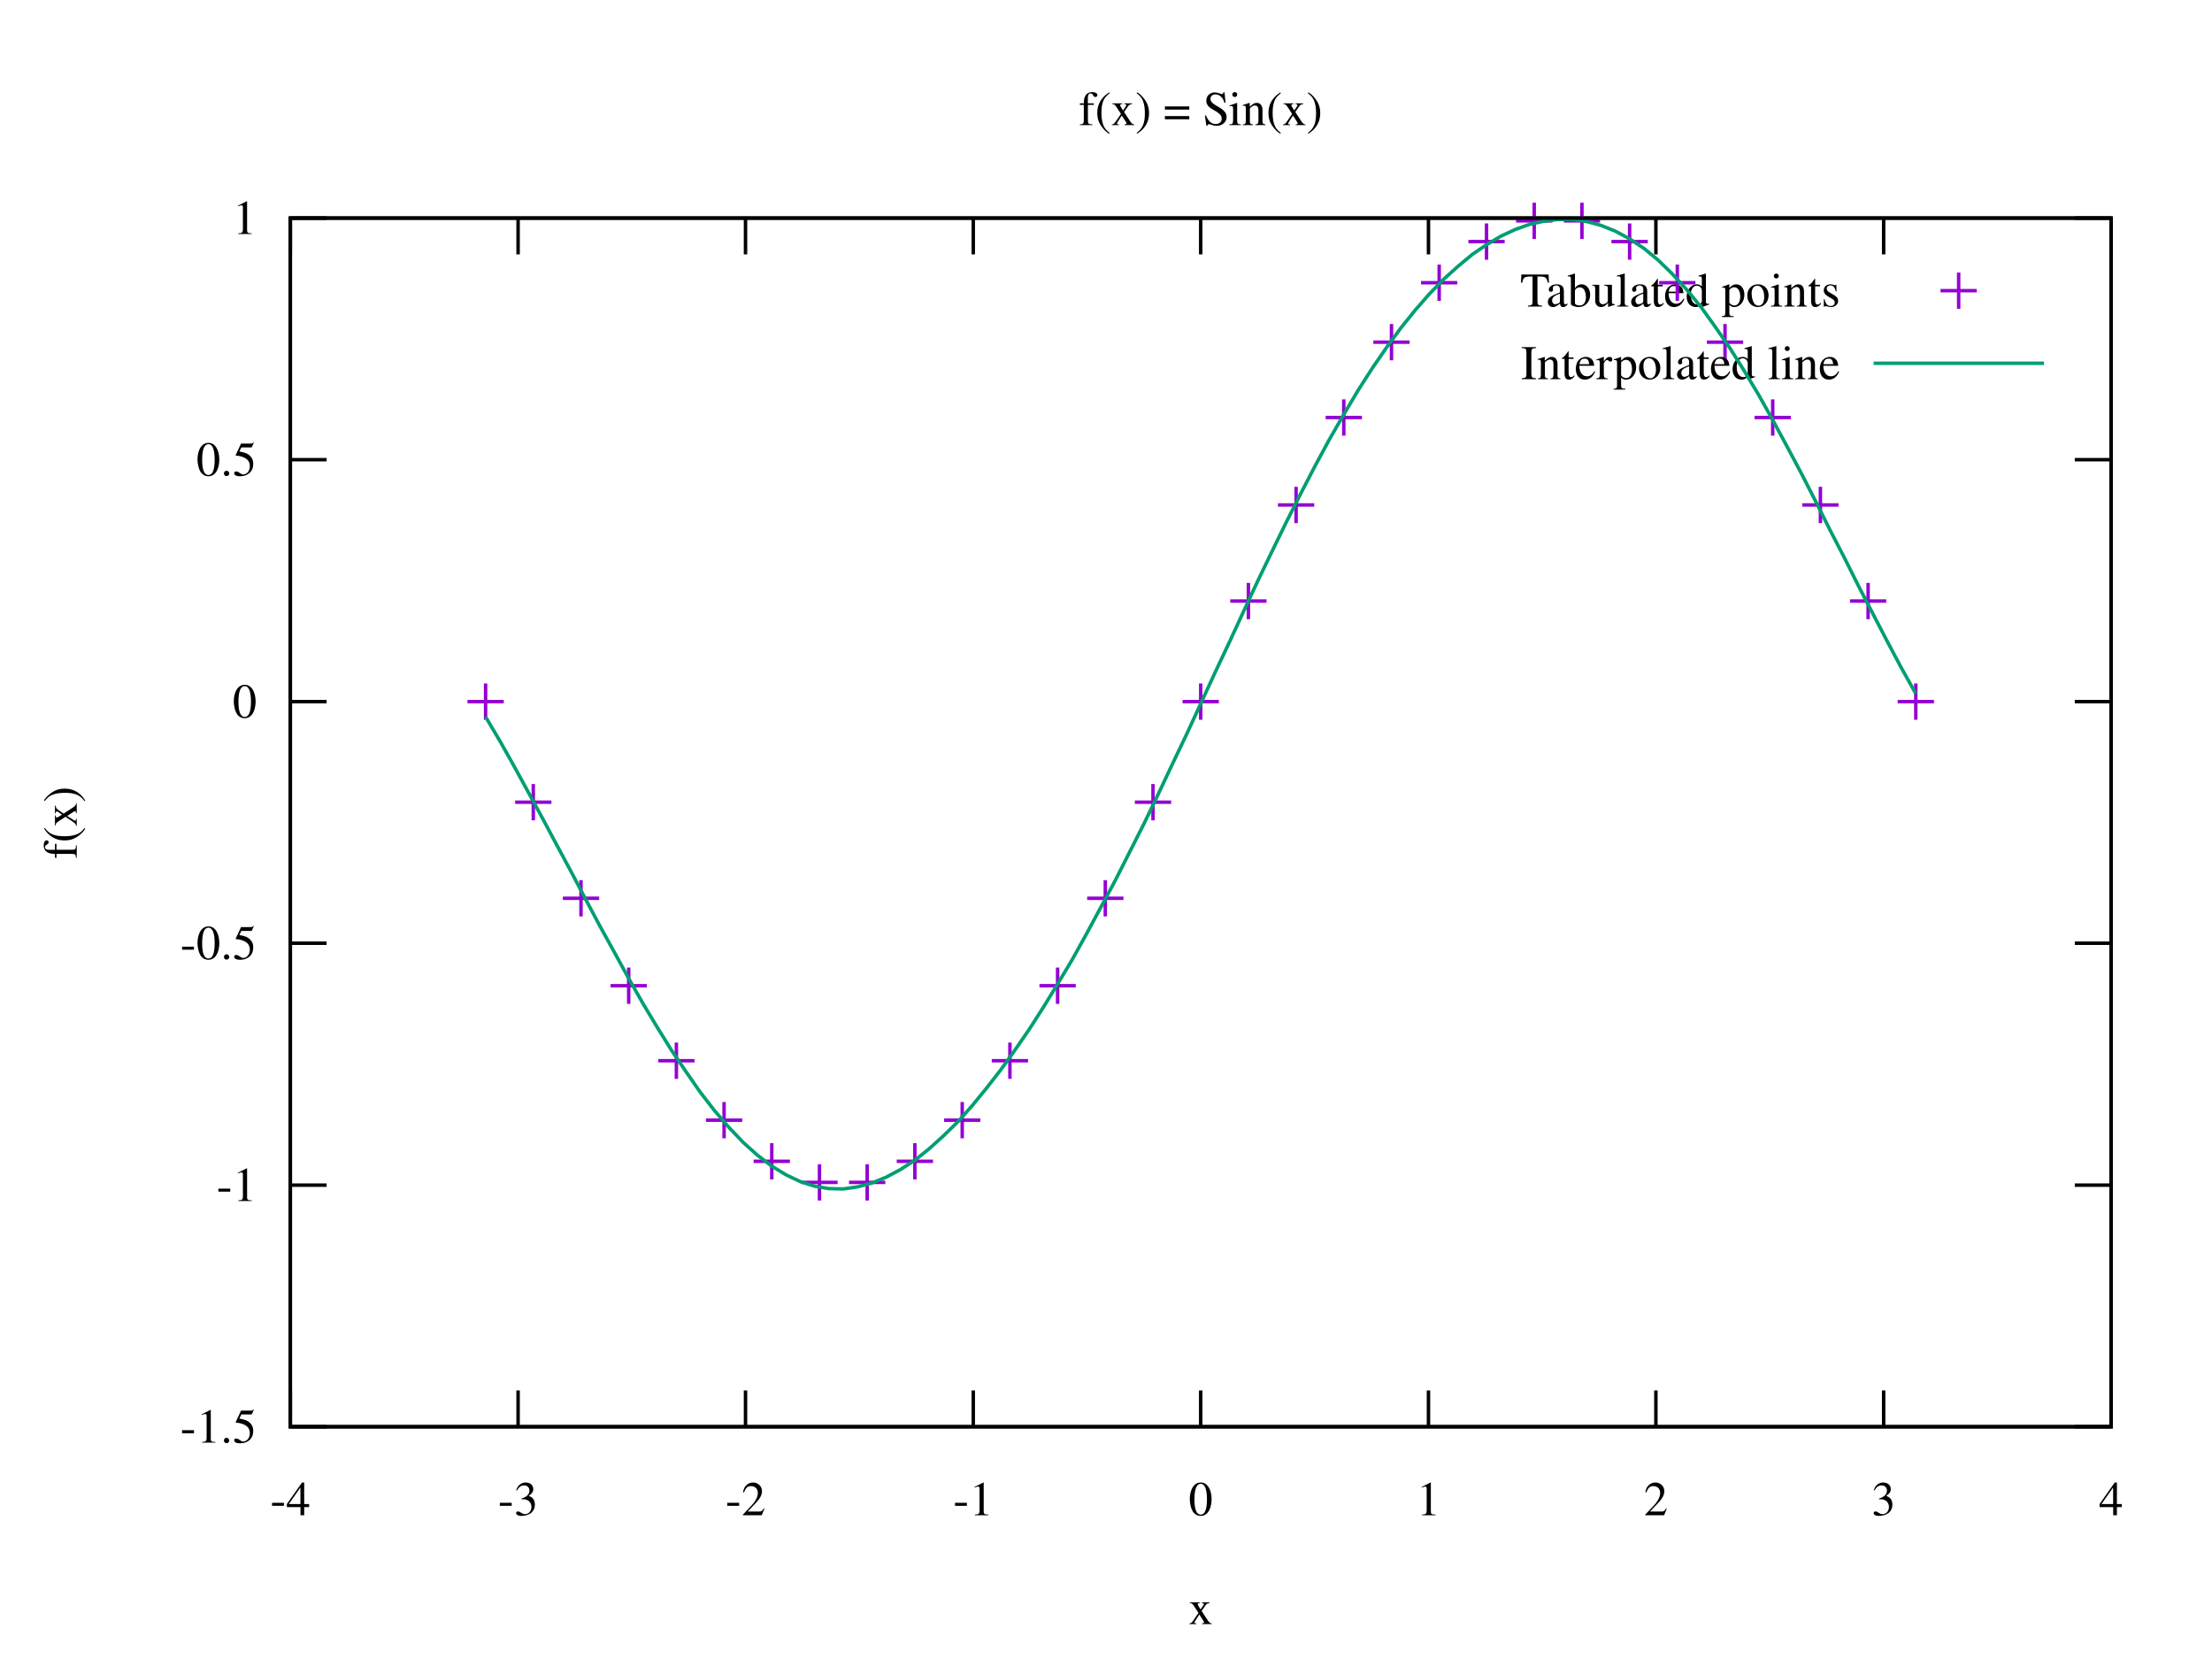
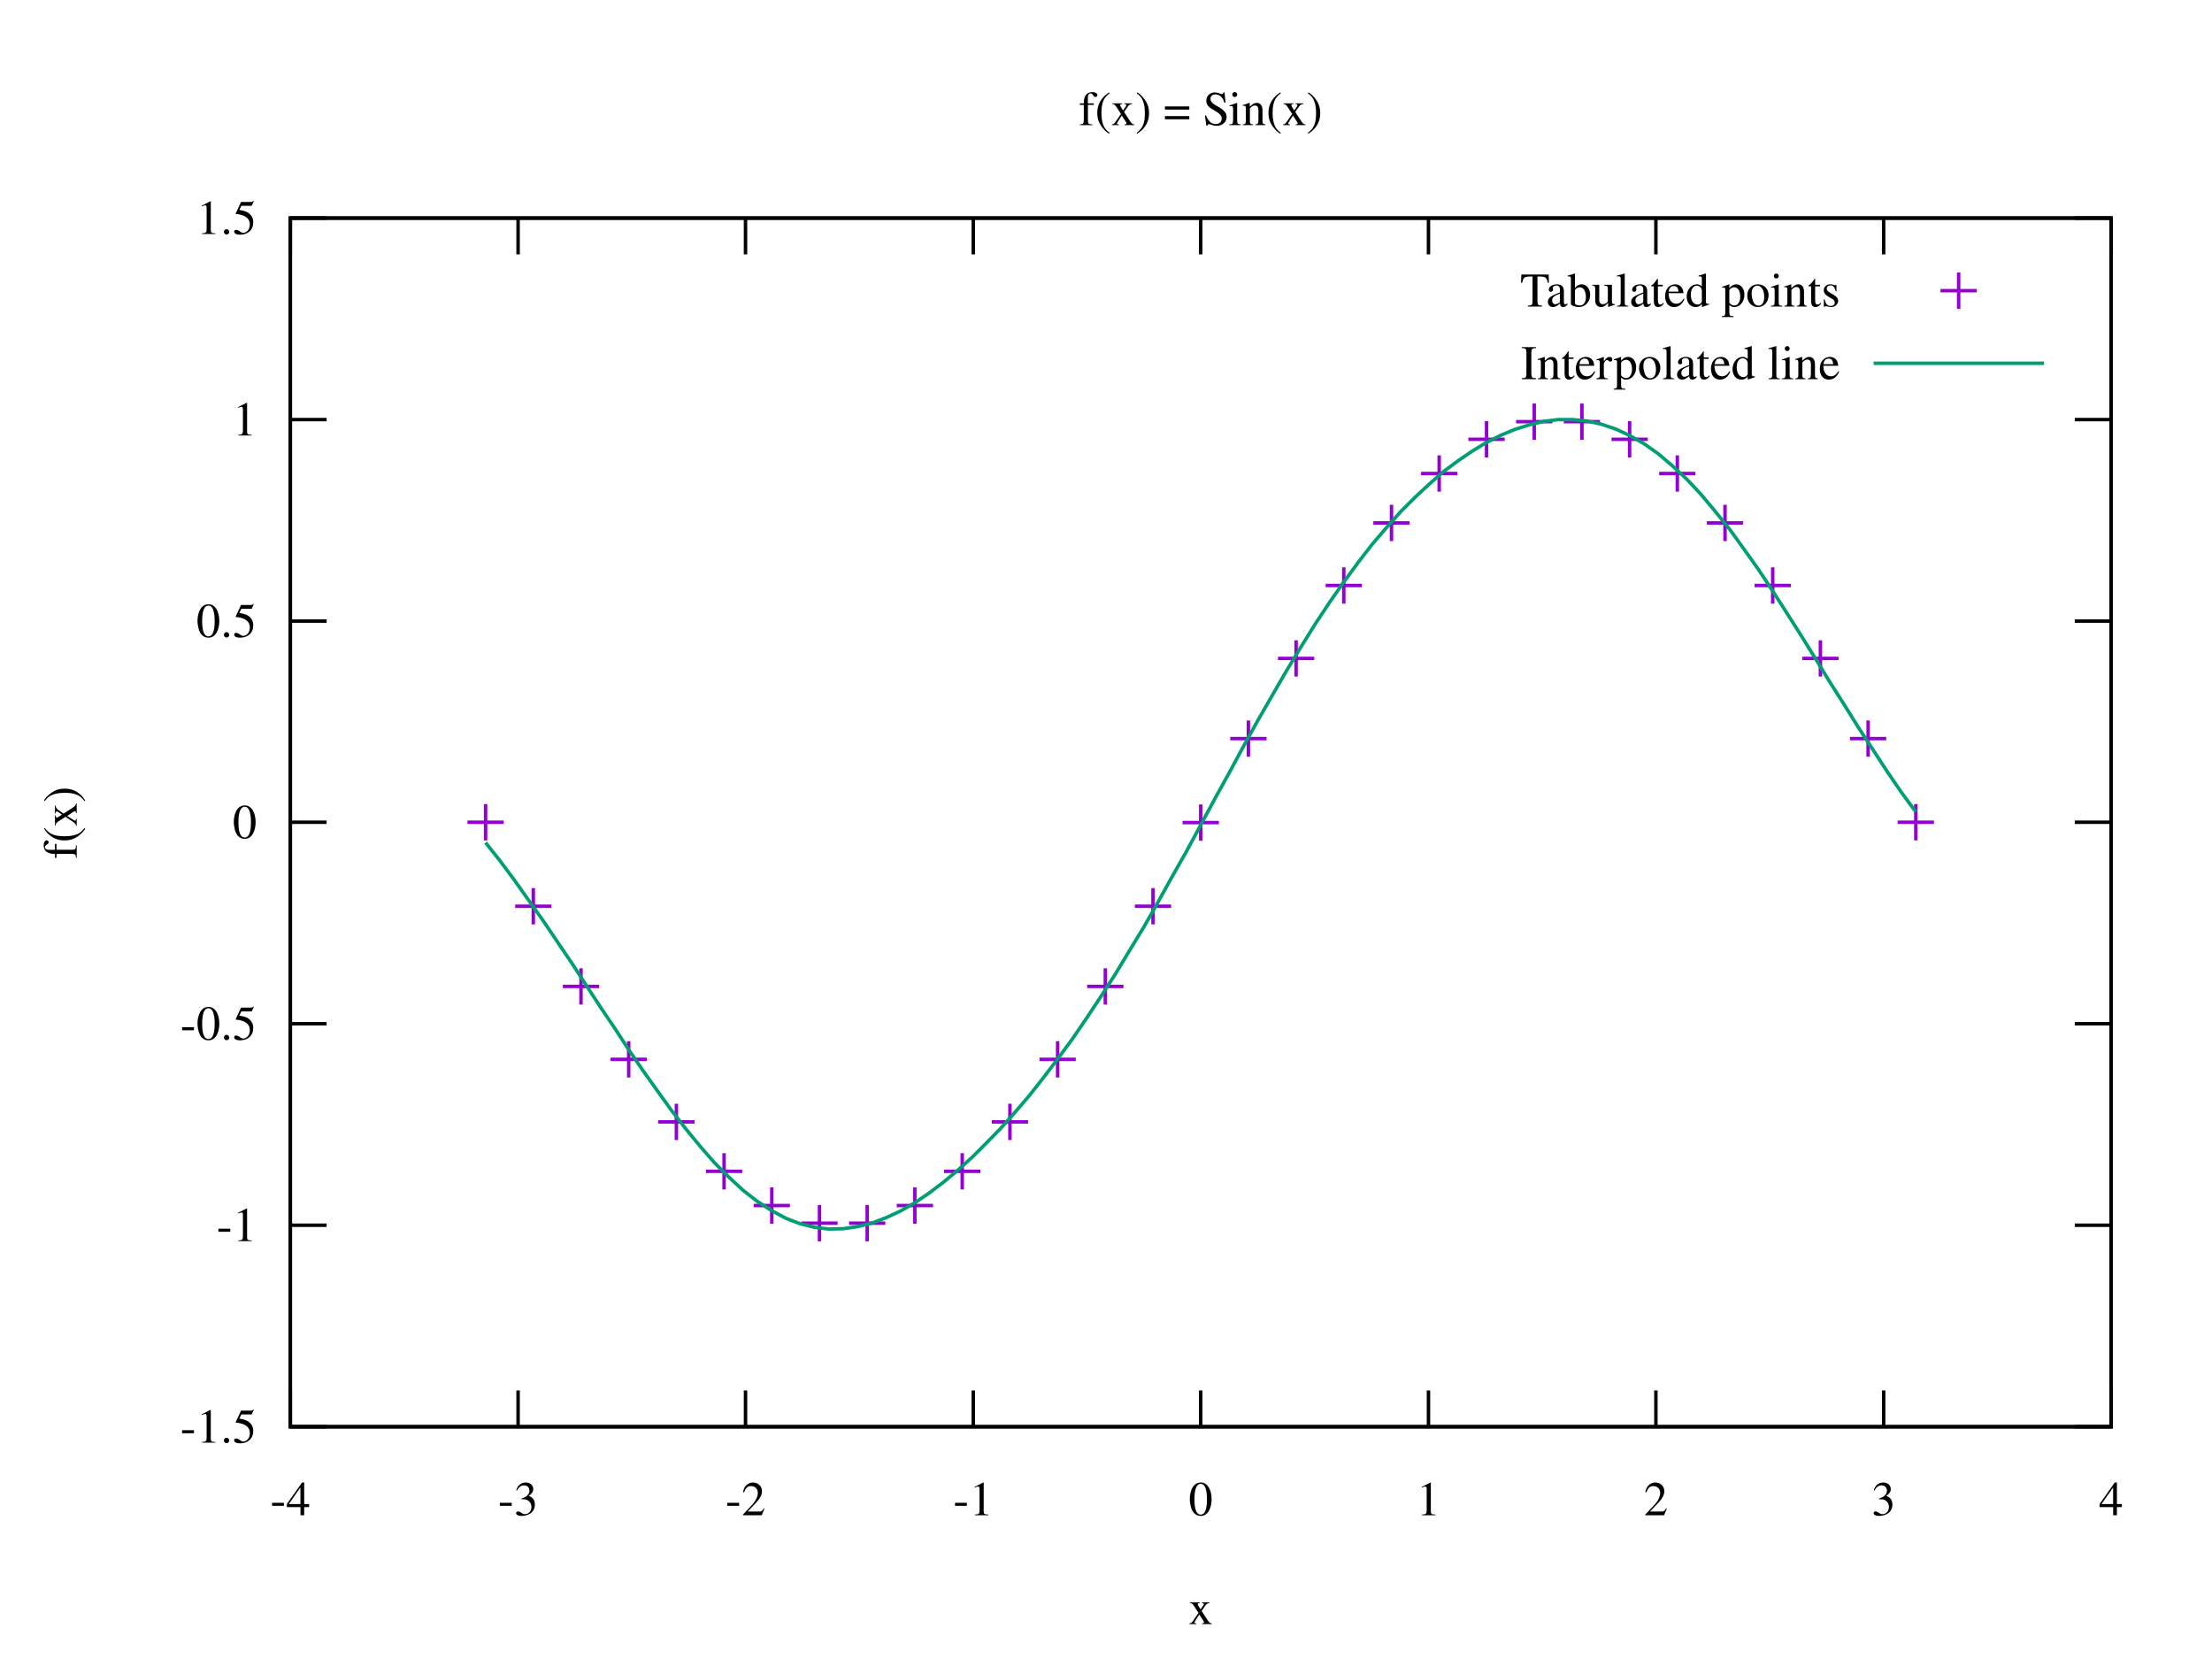
<svg xmlns="http://www.w3.org/2000/svg" xmlns:xlink="http://www.w3.org/1999/xlink" width="640" height="480" viewBox="0 0 640 480">
  <g id="gnuplot_canvas">
    <rect x="0" y="0" width="640" height="480" fill="#ffffff" />
    <defs>
      <circle id="gpDot" r="0.5" stroke-width="0.5" stroke="currentColor" />
      <path id="gpPt0" stroke-width="0.190" stroke="currentColor" d="M-1,0 h2 M0,-1 v2" />
      <path id="gpPt1" stroke-width="0.190" stroke="currentColor" d="M-1,-1 L1,1 M1,-1 L-1,1" />
      <path id="gpPt2" stroke-width="0.190" stroke="currentColor" d="M-1,0 L1,0 M0,-1 L0,1 M-1,-1 L1,1 M-1,1 L1,-1" />
      <rect id="gpPt3" stroke-width="0.190" stroke="currentColor" x="-1" y="-1" width="2" height="2" />
      <rect id="gpPt4" stroke-width="0.190" stroke="currentColor" fill="currentColor" x="-1" y="-1" width="2" height="2" />
      <circle id="gpPt5" stroke-width="0.190" stroke="currentColor" cx="0" cy="0" r="1" />
      <use xlink:href="#gpPt5" id="gpPt6" fill="currentColor" stroke="none" />
      <path id="gpPt7" stroke-width="0.190" stroke="currentColor" d="M0,-1.33 L-1.33,0.67 L1.33,0.67 z" />
      <use xlink:href="#gpPt7" id="gpPt8" fill="currentColor" stroke="none" />
      <use xlink:href="#gpPt7" id="gpPt9" stroke="currentColor" transform="rotate(180)" />
      <use xlink:href="#gpPt9" id="gpPt10" fill="currentColor" stroke="none" />
      <use xlink:href="#gpPt3" id="gpPt11" stroke="currentColor" transform="rotate(45)" />
      <use xlink:href="#gpPt11" id="gpPt12" fill="currentColor" stroke="none" />
      <path id="gpPt13" stroke-width="0.190" stroke="currentColor" d="M0,1.330 L1.265,0.411 L0.782,-1.067 L-0.782,-1.076 L-1.265,0.411 z" />
      <use xlink:href="#gpPt13" id="gpPt14" fill="currentColor" stroke="none" />
      <filter id="textbox" filterUnits="objectBoundingBox" x="0" y="0" height="1" width="1">
        <feFlood flood-color="#FFFFFF" flood-opacity="1" result="bgnd" />
        <feComposite in="SourceGraphic" in2="bgnd" operator="atop" />
      </filter>
      <filter id="greybox" filterUnits="objectBoundingBox" x="0" y="0" height="1" width="1">
        <feFlood flood-color="lightgrey" flood-opacity="1" result="grey" />
        <feComposite in="SourceGraphic" in2="grey" operator="atop" />
      </filter>
    </defs>
    <g fill="none" color="#FFFFFF" stroke="currentColor" stroke-width="1.00" stroke-linecap="butt" stroke-linejoin="miter">
</g>
    <g fill="none" color="black" stroke="currentColor" stroke-width="1.00" stroke-linecap="butt" stroke-linejoin="miter">
      <path stroke="black" d="M84.0,412.8 L94.5,412.8 M610.8,412.8 L600.3,412.8  " />
      <g transform="translate(74.3,417.4)" stroke="none" fill="black" font-family="times" font-size="14.00" text-anchor="end">
        <text>
          <tspan font-family="times">-1.5</tspan>
        </text>
      </g>
    </g>
    <g fill="none" color="black" stroke="currentColor" stroke-width="1.00" stroke-linecap="butt" stroke-linejoin="miter">
-       <path stroke="black" d="M84.0,342.9 L94.5,342.9 M610.8,342.9 L600.3,342.9  " />
-       <g transform="translate(74.3,347.5)" stroke="none" fill="black" font-family="times" font-size="14.00" text-anchor="end">
+       <path stroke="black" d="M84.0,354.5 L94.5,354.5 M610.8,354.5 L600.3,354.5  " />
+       <g transform="translate(74.3,359.1)" stroke="none" fill="black" font-family="times" font-size="14.00" text-anchor="end">
        <text>
          <tspan font-family="times">-1</tspan>
        </text>
      </g>
    </g>
    <g fill="none" color="black" stroke="currentColor" stroke-width="1.00" stroke-linecap="butt" stroke-linejoin="miter">
-       <path stroke="black" d="M84.0,272.9 L94.5,272.9 M610.8,272.9 L600.3,272.9  " />
-       <g transform="translate(74.3,277.5)" stroke="none" fill="black" font-family="times" font-size="14.00" text-anchor="end">
+       <path stroke="black" d="M84.0,296.2 L94.5,296.2 M610.8,296.2 L600.3,296.2  " />
+       <g transform="translate(74.3,300.8)" stroke="none" fill="black" font-family="times" font-size="14.00" text-anchor="end">
        <text>
          <tspan font-family="times">-0.5</tspan>
        </text>
      </g>
    </g>
    <g fill="none" color="black" stroke="currentColor" stroke-width="1.00" stroke-linecap="butt" stroke-linejoin="miter">
-       <path stroke="black" d="M84.0,203.0 L94.5,203.0 M610.8,203.0 L600.3,203.0  " />
-       <g transform="translate(74.3,207.6)" stroke="none" fill="black" font-family="times" font-size="14.00" text-anchor="end">
+       <path stroke="black" d="M84.0,237.9 L94.5,237.9 M610.8,237.9 L600.3,237.9  " />
+       <g transform="translate(74.3,242.5)" stroke="none" fill="black" font-family="times" font-size="14.00" text-anchor="end">
        <text>
          <tspan font-family="times"> 0</tspan>
        </text>
      </g>
    </g>
    <g fill="none" color="black" stroke="currentColor" stroke-width="1.00" stroke-linecap="butt" stroke-linejoin="miter">
-       <path stroke="black" d="M84.0,133.0 L94.5,133.0 M610.8,133.0 L600.3,133.0  " />
-       <g transform="translate(74.3,137.6)" stroke="none" fill="black" font-family="times" font-size="14.00" text-anchor="end">
+       <path stroke="black" d="M84.0,179.7 L94.5,179.7 M610.8,179.7 L600.3,179.7  " />
+       <g transform="translate(74.3,184.3)" stroke="none" fill="black" font-family="times" font-size="14.00" text-anchor="end">
        <text>
          <tspan font-family="times"> 0.5</tspan>
+         </text>
+       </g>
+     </g>
+     <g fill="none" color="black" stroke="currentColor" stroke-width="1.00" stroke-linecap="butt" stroke-linejoin="miter">
+       <path stroke="black" d="M84.0,121.4 L94.5,121.4 M610.8,121.4 L600.3,121.4  " />
+       <g transform="translate(74.3,126.0)" stroke="none" fill="black" font-family="times" font-size="14.00" text-anchor="end">
+         <text>
+           <tspan font-family="times"> 1</tspan>
        </text>
      </g>
    </g>
    <g fill="none" color="black" stroke="currentColor" stroke-width="1.00" stroke-linecap="butt" stroke-linejoin="miter">
      <path stroke="black" d="M84.0,63.1 L94.5,63.1 M610.8,63.1 L600.3,63.1  " />
      <g transform="translate(74.3,67.7)" stroke="none" fill="black" font-family="times" font-size="14.00" text-anchor="end">
        <text>
-           <tspan font-family="times"> 1</tspan>
+           <tspan font-family="times"> 1.5</tspan>
        </text>
      </g>
    </g>
    <g fill="none" color="black" stroke="currentColor" stroke-width="1.00" stroke-linecap="butt" stroke-linejoin="miter">
      <path stroke="black" d="M84.0,412.8 L84.0,402.3 M84.0,63.1 L84.0,73.6  " />
      <g transform="translate(84.0,438.4)" stroke="none" fill="black" font-family="times" font-size="14.00" text-anchor="middle">
        <text>
          <tspan font-family="times">-4</tspan>
        </text>
      </g>
    </g>
    <g fill="none" color="black" stroke="currentColor" stroke-width="1.00" stroke-linecap="butt" stroke-linejoin="miter">
      <path stroke="black" d="M149.9,412.8 L149.9,402.3 M149.9,63.1 L149.9,73.6  " />
      <g transform="translate(149.9,438.4)" stroke="none" fill="black" font-family="times" font-size="14.00" text-anchor="middle">
        <text>
          <tspan font-family="times">-3</tspan>
        </text>
      </g>
    </g>
    <g fill="none" color="black" stroke="currentColor" stroke-width="1.00" stroke-linecap="butt" stroke-linejoin="miter">
      <path stroke="black" d="M215.7,412.8 L215.7,402.3 M215.7,63.1 L215.7,73.6  " />
      <g transform="translate(215.7,438.4)" stroke="none" fill="black" font-family="times" font-size="14.00" text-anchor="middle">
        <text>
          <tspan font-family="times">-2</tspan>
        </text>
      </g>
    </g>
    <g fill="none" color="black" stroke="currentColor" stroke-width="1.00" stroke-linecap="butt" stroke-linejoin="miter">
      <path stroke="black" d="M281.6,412.8 L281.6,402.3 M281.6,63.1 L281.6,73.6  " />
      <g transform="translate(281.6,438.4)" stroke="none" fill="black" font-family="times" font-size="14.00" text-anchor="middle">
        <text>
          <tspan font-family="times">-1</tspan>
        </text>
      </g>
    </g>
    <g fill="none" color="black" stroke="currentColor" stroke-width="1.00" stroke-linecap="butt" stroke-linejoin="miter">
      <path stroke="black" d="M347.4,412.8 L347.4,402.3 M347.4,63.1 L347.4,73.6  " />
      <g transform="translate(347.4,438.4)" stroke="none" fill="black" font-family="times" font-size="14.00" text-anchor="middle">
        <text>
          <tspan font-family="times"> 0</tspan>
        </text>
      </g>
    </g>
    <g fill="none" color="black" stroke="currentColor" stroke-width="1.00" stroke-linecap="butt" stroke-linejoin="miter">
      <path stroke="black" d="M413.3,412.8 L413.3,402.3 M413.3,63.1 L413.3,73.6  " />
      <g transform="translate(413.3,438.4)" stroke="none" fill="black" font-family="times" font-size="14.00" text-anchor="middle">
        <text>
          <tspan font-family="times"> 1</tspan>
        </text>
      </g>
    </g>
    <g fill="none" color="black" stroke="currentColor" stroke-width="1.00" stroke-linecap="butt" stroke-linejoin="miter">
      <path stroke="black" d="M479.1,412.8 L479.1,402.3 M479.1,63.1 L479.1,73.6  " />
      <g transform="translate(479.1,438.4)" stroke="none" fill="black" font-family="times" font-size="14.00" text-anchor="middle">
        <text>
          <tspan font-family="times"> 2</tspan>
        </text>
      </g>
    </g>
    <g fill="none" color="black" stroke="currentColor" stroke-width="1.00" stroke-linecap="butt" stroke-linejoin="miter">
      <path stroke="black" d="M545.0,412.8 L545.0,402.3 M545.0,63.1 L545.0,73.6  " />
      <g transform="translate(545.0,438.4)" stroke="none" fill="black" font-family="times" font-size="14.00" text-anchor="middle">
        <text>
          <tspan font-family="times"> 3</tspan>
        </text>
      </g>
    </g>
    <g fill="none" color="black" stroke="currentColor" stroke-width="1.00" stroke-linecap="butt" stroke-linejoin="miter">
      <path stroke="black" d="M610.8,412.8 L610.8,402.3 M610.8,63.1 L610.8,73.6  " />
      <g transform="translate(610.8,438.4)" stroke="none" fill="black" font-family="times" font-size="14.00" text-anchor="middle">
        <text>
          <tspan font-family="times"> 4</tspan>
        </text>
      </g>
    </g>
    <g fill="none" color="black" stroke="currentColor" stroke-width="1.00" stroke-linecap="butt" stroke-linejoin="miter">
</g>
    <g fill="none" color="black" stroke="currentColor" stroke-width="1.00" stroke-linecap="butt" stroke-linejoin="miter">
      <path stroke="black" d="M84.0,63.1 L84.0,412.8 L610.8,412.8 L610.8,63.1 L84.0,63.1 Z  " />
    </g>
    <g fill="none" color="black" stroke="currentColor" stroke-width="1.00" stroke-linecap="butt" stroke-linejoin="miter">
      <g transform="translate(22.2,238.0) rotate(270)" stroke="none" fill="black" font-family="times" font-size="14.00" text-anchor="middle">
        <text>
          <tspan font-family="times">f(x)</tspan>
        </text>
      </g>
    </g>
    <g fill="none" color="black" stroke="currentColor" stroke-width="1.00" stroke-linecap="butt" stroke-linejoin="miter">
      <g transform="translate(347.4,469.9)" stroke="none" fill="black" font-family="times" font-size="14.00" text-anchor="middle">
        <text>
          <tspan font-family="times">x</tspan>
        </text>
      </g>
    </g>
    <g fill="none" color="black" stroke="currentColor" stroke-width="1.00" stroke-linecap="butt" stroke-linejoin="miter">
      <g transform="translate(347.4,36.2)" stroke="none" fill="black" font-family="times" font-size="14.00" text-anchor="middle">
        <text>
          <tspan font-family="times">f(x) = Sin(x)</tspan>
        </text>
      </g>
    </g>
    <g fill="none" color="black" stroke="currentColor" stroke-width="1.00" stroke-linecap="butt" stroke-linejoin="miter">
</g>
    <g id="gnuplot_plot_1">
      <g fill="none" color="black" stroke="currentColor" stroke-width="1.00" stroke-linecap="butt" stroke-linejoin="miter">
        <g transform="translate(532.4,88.7)" stroke="none" fill="black" font-family="times" font-size="14.00" text-anchor="end">
          <text>
            <tspan font-family="times">Tabulated points</tspan>
          </text>
        </g>
      </g>
      <g fill="none" color="black" stroke="currentColor" stroke-width="1.00" stroke-linecap="butt" stroke-linejoin="miter">
-         <use xlink:href="#gpPt0" transform="translate(140.5,203.0) scale(5.25)" color="rgb(148,   0, 211)" />
-         <use xlink:href="#gpPt0" transform="translate(154.3,232.1) scale(5.25)" color="rgb(148,   0, 211)" />
-         <use xlink:href="#gpPt0" transform="translate(168.1,259.9) scale(5.25)" color="rgb(148,   0, 211)" />
-         <use xlink:href="#gpPt0" transform="translate(181.9,285.2) scale(5.25)" color="rgb(148,   0, 211)" />
-         <use xlink:href="#gpPt0" transform="translate(195.7,306.9) scale(5.25)" color="rgb(148,   0, 211)" />
-         <use xlink:href="#gpPt0" transform="translate(209.5,324.1) scale(5.25)" color="rgb(148,   0, 211)" />
-         <use xlink:href="#gpPt0" transform="translate(223.3,336.0) scale(5.25)" color="rgb(148,   0, 211)" />
-         <use xlink:href="#gpPt0" transform="translate(237.1,342.1) scale(5.25)" color="rgb(148,   0, 211)" />
-         <use xlink:href="#gpPt0" transform="translate(250.9,342.1) scale(5.25)" color="rgb(148,   0, 211)" />
-         <use xlink:href="#gpPt0" transform="translate(264.7,336.0) scale(5.25)" color="rgb(148,   0, 211)" />
-         <use xlink:href="#gpPt0" transform="translate(278.4,324.1) scale(5.25)" color="rgb(148,   0, 211)" />
-         <use xlink:href="#gpPt0" transform="translate(292.2,306.9) scale(5.25)" color="rgb(148,   0, 211)" />
-         <use xlink:href="#gpPt0" transform="translate(306.0,285.2) scale(5.25)" color="rgb(148,   0, 211)" />
-         <use xlink:href="#gpPt0" transform="translate(319.8,259.9) scale(5.25)" color="rgb(148,   0, 211)" />
-         <use xlink:href="#gpPt0" transform="translate(333.6,232.1) scale(5.25)" color="rgb(148,   0, 211)" />
-         <use xlink:href="#gpPt0" transform="translate(347.4,203.0) scale(5.25)" color="rgb(148,   0, 211)" />
-         <use xlink:href="#gpPt0" transform="translate(361.2,173.9) scale(5.25)" color="rgb(148,   0, 211)" />
-         <use xlink:href="#gpPt0" transform="translate(375.0,146.1) scale(5.25)" color="rgb(148,   0, 211)" />
-         <use xlink:href="#gpPt0" transform="translate(388.8,120.8) scale(5.25)" color="rgb(148,   0, 211)" />
-         <use xlink:href="#gpPt0" transform="translate(402.6,99.0) scale(5.25)" color="rgb(148,   0, 211)" />
-         <use xlink:href="#gpPt0" transform="translate(416.4,81.8) scale(5.25)" color="rgb(148,   0, 211)" />
-         <use xlink:href="#gpPt0" transform="translate(430.1,69.9) scale(5.25)" color="rgb(148,   0, 211)" />
-         <use xlink:href="#gpPt0" transform="translate(443.9,63.9) scale(5.25)" color="rgb(148,   0, 211)" />
-         <use xlink:href="#gpPt0" transform="translate(457.7,63.9) scale(5.25)" color="rgb(148,   0, 211)" />
-         <use xlink:href="#gpPt0" transform="translate(471.5,69.9) scale(5.25)" color="rgb(148,   0, 211)" />
-         <use xlink:href="#gpPt0" transform="translate(485.3,81.8) scale(5.25)" color="rgb(148,   0, 211)" />
-         <use xlink:href="#gpPt0" transform="translate(499.1,99.0) scale(5.25)" color="rgb(148,   0, 211)" />
-         <use xlink:href="#gpPt0" transform="translate(512.9,120.8) scale(5.25)" color="rgb(148,   0, 211)" />
-         <use xlink:href="#gpPt0" transform="translate(526.7,146.1) scale(5.25)" color="rgb(148,   0, 211)" />
-         <use xlink:href="#gpPt0" transform="translate(540.5,173.9) scale(5.25)" color="rgb(148,   0, 211)" />
-         <use xlink:href="#gpPt0" transform="translate(554.3,203.0) scale(5.25)" color="rgb(148,   0, 211)" />
+         <use xlink:href="#gpPt0" transform="translate(140.5,237.9) scale(5.25)" color="rgb(148,   0, 211)" />
+         <use xlink:href="#gpPt0" transform="translate(154.3,262.2) scale(5.25)" color="rgb(148,   0, 211)" />
+         <use xlink:href="#gpPt0" transform="translate(168.1,285.4) scale(5.25)" color="rgb(148,   0, 211)" />
+         <use xlink:href="#gpPt0" transform="translate(181.9,306.5) scale(5.25)" color="rgb(148,   0, 211)" />
+         <use xlink:href="#gpPt0" transform="translate(195.7,324.6) scale(5.25)" color="rgb(148,   0, 211)" />
+         <use xlink:href="#gpPt0" transform="translate(209.5,338.9) scale(5.25)" color="rgb(148,   0, 211)" />
+         <use xlink:href="#gpPt0" transform="translate(223.3,348.8) scale(5.25)" color="rgb(148,   0, 211)" />
+         <use xlink:href="#gpPt0" transform="translate(237.1,353.9) scale(5.25)" color="rgb(148,   0, 211)" />
+         <use xlink:href="#gpPt0" transform="translate(250.9,353.9) scale(5.25)" color="rgb(148,   0, 211)" />
+         <use xlink:href="#gpPt0" transform="translate(264.7,348.8) scale(5.25)" color="rgb(148,   0, 211)" />
+         <use xlink:href="#gpPt0" transform="translate(278.4,338.9) scale(5.25)" color="rgb(148,   0, 211)" />
+         <use xlink:href="#gpPt0" transform="translate(292.2,324.6) scale(5.25)" color="rgb(148,   0, 211)" />
+         <use xlink:href="#gpPt0" transform="translate(306.0,306.5) scale(5.25)" color="rgb(148,   0, 211)" />
+         <use xlink:href="#gpPt0" transform="translate(319.8,285.4) scale(5.25)" color="rgb(148,   0, 211)" />
+         <use xlink:href="#gpPt0" transform="translate(333.6,262.2) scale(5.25)" color="rgb(148,   0, 211)" />
+         <use xlink:href="#gpPt0" transform="translate(347.4,238.0) scale(5.25)" color="rgb(148,   0, 211)" />
+         <use xlink:href="#gpPt0" transform="translate(361.2,213.7) scale(5.25)" color="rgb(148,   0, 211)" />
+         <use xlink:href="#gpPt0" transform="translate(375.0,190.5) scale(5.25)" color="rgb(148,   0, 211)" />
+         <use xlink:href="#gpPt0" transform="translate(388.8,169.4) scale(5.25)" color="rgb(148,   0, 211)" />
+         <use xlink:href="#gpPt0" transform="translate(402.6,151.3) scale(5.25)" color="rgb(148,   0, 211)" />
+         <use xlink:href="#gpPt0" transform="translate(416.4,137.0) scale(5.25)" color="rgb(148,   0, 211)" />
+         <use xlink:href="#gpPt0" transform="translate(430.1,127.1) scale(5.25)" color="rgb(148,   0, 211)" />
+         <use xlink:href="#gpPt0" transform="translate(443.9,122.0) scale(5.25)" color="rgb(148,   0, 211)" />
+         <use xlink:href="#gpPt0" transform="translate(457.7,122.0) scale(5.25)" color="rgb(148,   0, 211)" />
+         <use xlink:href="#gpPt0" transform="translate(471.5,127.1) scale(5.25)" color="rgb(148,   0, 211)" />
+         <use xlink:href="#gpPt0" transform="translate(485.3,137.0) scale(5.25)" color="rgb(148,   0, 211)" />
+         <use xlink:href="#gpPt0" transform="translate(499.1,151.3) scale(5.25)" color="rgb(148,   0, 211)" />
+         <use xlink:href="#gpPt0" transform="translate(512.9,169.4) scale(5.25)" color="rgb(148,   0, 211)" />
+         <use xlink:href="#gpPt0" transform="translate(526.7,190.5) scale(5.25)" color="rgb(148,   0, 211)" />
+         <use xlink:href="#gpPt0" transform="translate(540.5,213.7) scale(5.25)" color="rgb(148,   0, 211)" />
+         <use xlink:href="#gpPt0" transform="translate(554.3,237.9) scale(5.25)" color="rgb(148,   0, 211)" />
        <use xlink:href="#gpPt0" transform="translate(566.7,84.1) scale(5.25)" color="rgb(148,   0, 211)" />
      </g>
    </g>
    <g id="gnuplot_plot_2">
      <g fill="none" color="black" stroke="currentColor" stroke-width="1.00" stroke-linecap="butt" stroke-linejoin="miter">
        <g transform="translate(532.4,109.7)" stroke="none" fill="black" font-family="times" font-size="14.00" text-anchor="end">
          <text>
            <tspan font-family="times">Interpolated line</tspan>
          </text>
        </g>
      </g>
      <g fill="none" color="black" stroke="currentColor" stroke-width="1.00" stroke-linecap="butt" stroke-linejoin="miter">
-         <path stroke="rgb(  0, 158, 115)" d="M542.1,105.1 L591.4,105.1 M140.5,207.4 L144.7,214.5 L148.8,221.8 L152.9,229.3 L157.1,237.0 L161.2,244.7   L165.4,252.5 L169.5,260.3 L173.6,268.0 L177.8,275.6 L181.9,283.1 L186.0,290.3 L190.2,297.3 L194.3,303.9   L198.5,310.1 L202.6,316.0 L206.7,321.3 L210.9,326.2 L215.0,330.5 L219.1,334.2 L223.3,337.4 L227.4,339.9   L231.6,341.9 L235.7,343.2 L239.8,343.9 L244.0,344.0 L248.1,343.4 L252.2,342.3 L256.4,340.6 L260.5,338.4   L264.7,335.7 L268.8,332.4 L272.9,328.7 L277.1,324.6 L281.2,320.0 L285.3,315.0 L289.5,309.6 L293.6,303.9   L297.8,297.8 L301.9,291.4 L306.0,284.7 L310.2,277.7 L314.3,270.3 L318.4,262.7 L322.6,254.9 L326.7,246.8   L330.9,238.5 L335.0,230.0 L339.1,221.3 L343.3,212.5 L347.4,203.6 L351.5,194.7 L355.7,185.8 L359.8,176.9   L363.9,168.1 L368.1,159.4 L372.2,151.0 L376.4,142.7 L380.5,134.8 L384.6,127.2 L388.8,119.9 L392.9,113.0   L397.0,106.6 L401.2,100.5 L405.3,94.9 L409.5,89.7 L413.6,85.0 L417.7,80.8 L421.9,77.0 L426.0,73.6   L430.1,70.8 L434.3,68.3 L438.4,66.4 L442.6,64.9 L446.7,64.0 L450.8,63.5 L455.0,63.5 L459.1,64.1   L463.2,65.2 L467.4,66.9 L471.5,69.1 L475.7,71.9 L479.8,75.3 L483.9,79.3 L488.1,83.9 L492.2,88.9   L496.3,94.6 L500.5,100.7 L504.6,107.2 L508.8,114.2 L512.9,121.5 L517.0,129.1 L521.2,137.0 L525.3,145.0   L529.4,153.2 L533.6,161.3 L537.7,169.5 L541.9,177.6 L546.0,185.5 L550.1,193.2 L554.3,200.7  " />
+         <path stroke="rgb(  0, 158, 115)" d="M542.1,105.1 L591.4,105.1 M140.5,243.8 L144.7,249.1 L148.8,254.6 L152.9,260.4 L157.1,266.3 L161.2,272.4   L165.4,278.6 L169.5,284.9 L173.6,291.2 L177.8,297.4 L181.9,303.7 L186.0,309.7 L190.2,315.6 L194.3,321.3   L198.5,326.7 L202.6,331.7 L206.7,336.4 L210.9,340.6 L215.0,344.4 L219.1,347.6 L223.3,350.3 L227.4,352.5   L231.6,354.1 L235.7,355.1 L239.8,355.6 L244.0,355.5 L248.1,354.9 L252.2,353.9 L256.4,352.3 L260.5,350.4   L264.7,348.0 L268.8,345.2 L272.9,342.1 L277.1,338.6 L281.2,334.9 L285.3,330.8 L289.5,326.5 L293.6,321.9   L297.8,317.0 L301.9,311.8 L306.0,306.4 L310.2,300.7 L314.3,294.7 L318.4,288.5 L322.6,282.0 L326.7,275.2   L330.9,268.3 L335.0,261.1 L339.1,253.7 L343.3,246.3 L347.4,238.7 L351.5,231.1 L355.7,223.5 L359.8,215.9   L363.9,208.5 L368.1,201.2 L372.2,194.1 L376.4,187.2 L380.5,180.6 L384.6,174.4 L388.8,168.4 L392.9,162.8   L397.0,157.5 L401.2,152.6 L405.3,148.0 L409.5,143.8 L413.6,140.0 L417.7,136.4 L421.9,133.3 L426.0,130.5   L430.1,128.0 L434.3,125.9 L438.4,124.2 L442.6,122.9 L446.7,121.9 L450.8,121.4 L455.0,121.4 L459.1,121.8   L463.2,122.7 L467.4,124.1 L471.5,126.0 L475.7,128.4 L479.8,131.3 L483.9,134.8 L488.1,138.7 L492.2,143.1   L496.3,148.0 L500.5,153.2 L504.6,158.9 L508.8,164.8 L512.9,171.0 L517.0,177.4 L521.2,184.0 L525.3,190.6   L529.4,197.3 L533.6,203.9 L537.7,210.5 L541.9,216.9 L546.0,223.2 L550.1,229.2 L554.3,234.9  " />
      </g>
    </g>
    <g fill="none" color="#FFFFFF" stroke="rgb(  0, 158, 115)" stroke-width="2.00" stroke-linecap="butt" stroke-linejoin="miter">
</g>
    <g fill="none" color="black" stroke="currentColor" stroke-width="2.00" stroke-linecap="butt" stroke-linejoin="miter">
</g>
    <g fill="none" color="black" stroke="black" stroke-width="1.00" stroke-linecap="butt" stroke-linejoin="miter">
</g>
    <g fill="none" color="black" stroke="currentColor" stroke-width="1.00" stroke-linecap="butt" stroke-linejoin="miter">
      <path stroke="black" d="M84.0,63.1 L84.0,412.8 L610.8,412.8 L610.8,63.1 L84.0,63.1 Z  " />
    </g>
    <g fill="none" color="black" stroke="currentColor" stroke-width="1.00" stroke-linecap="butt" stroke-linejoin="miter">
</g>
  </g>
</svg>
